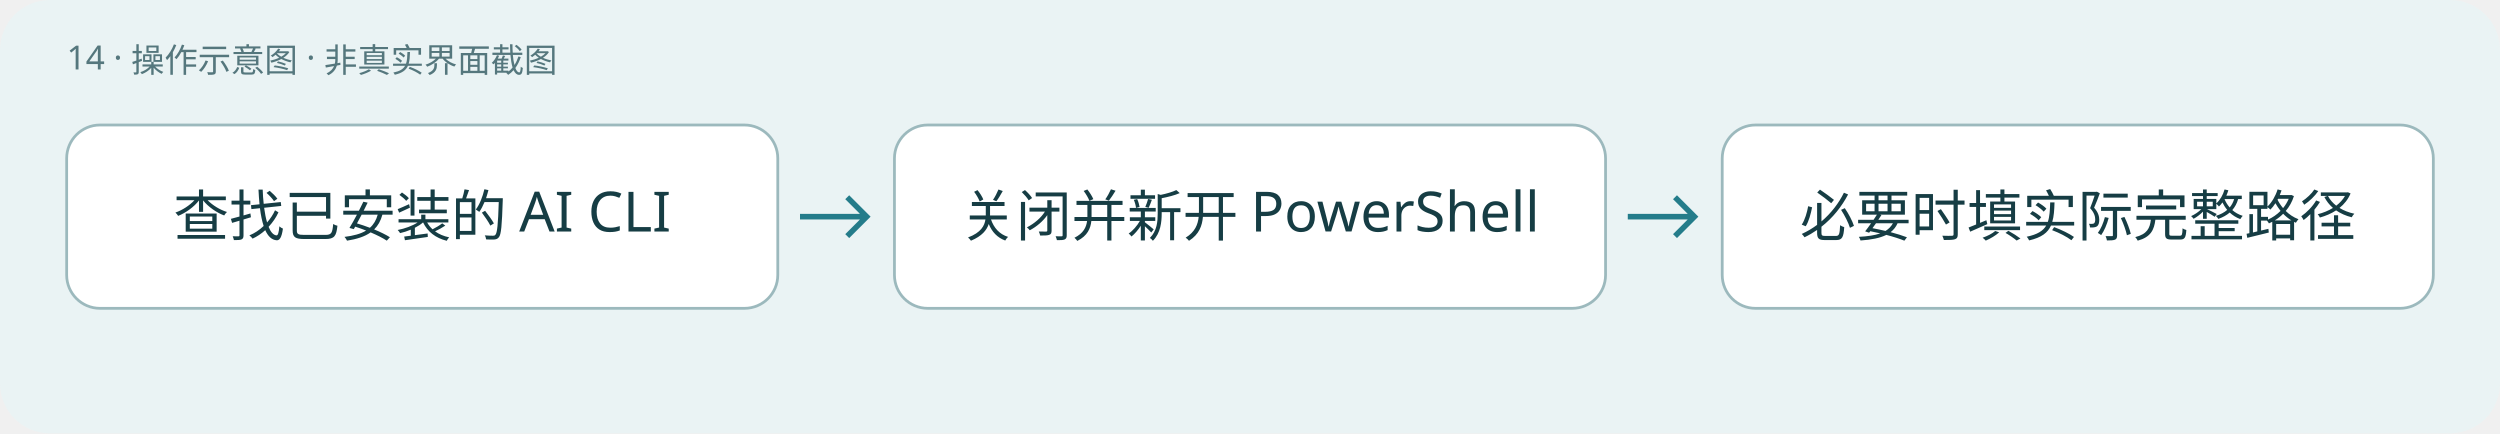
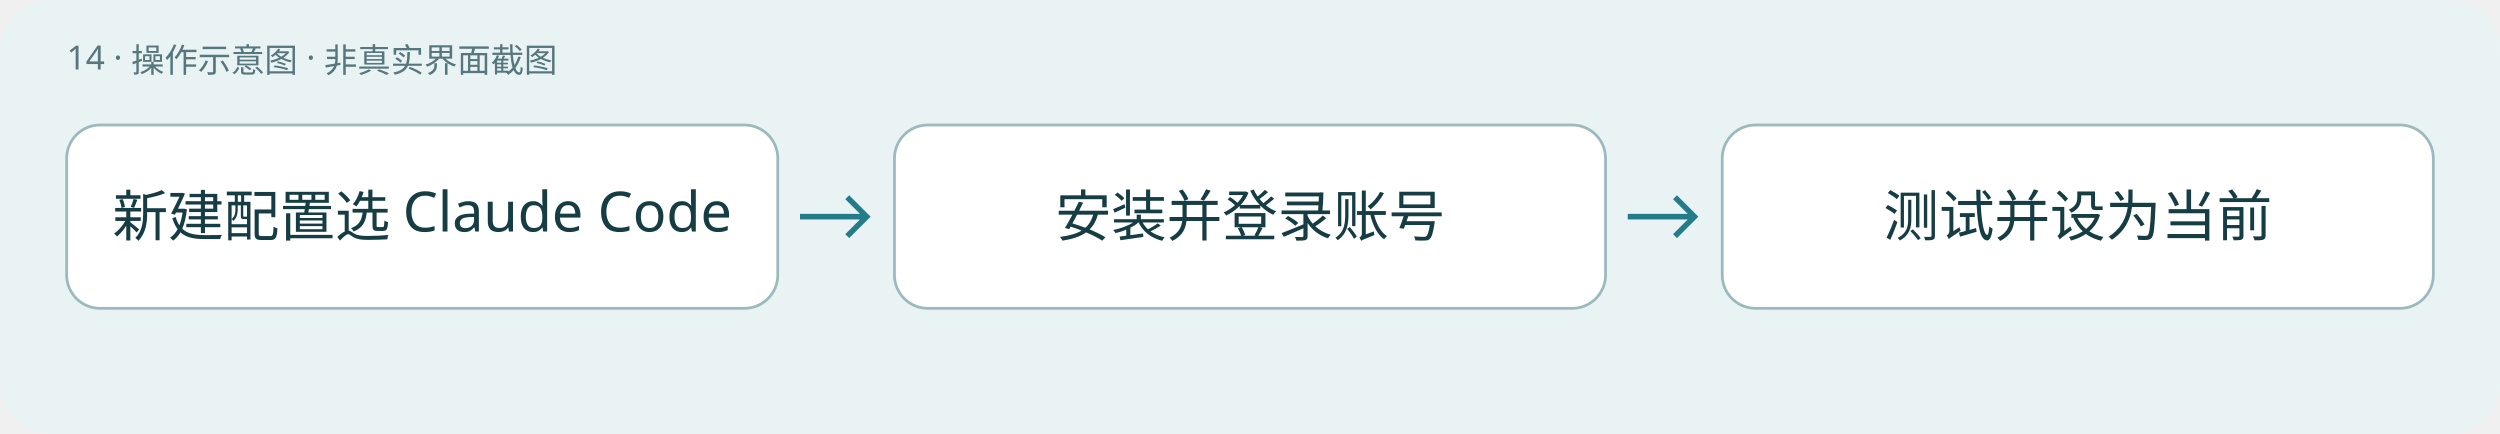
<svg xmlns="http://www.w3.org/2000/svg" viewBox="0 0 900 156" role="img">
  <rect width="900" height="156" rx="18" fill="#eaf3f4" />
  <rect x="24" y="45" width="256" height="66" rx="12" fill="white" stroke="#9cb9bd" />
-   <text x="152" y="85" text-anchor="middle" font-family="Microsoft YaHei,PingFang SC,sans-serif" font-size="20" fill="#163d44">查找已安装的 AI CLI</text>
+   <text x="152" y="85" text-anchor="middle" font-family="Microsoft YaHei,PingFang SC,sans-serif" font-size="20" fill="#163d44">新建配置选 Claude Code</text>
  <path d="M288 78 h24 m-7 -7 7 7 -7 7" fill="none" stroke="#247c8a" stroke-width="2" />
  <rect x="322" y="45" width="256" height="66" rx="12" fill="white" stroke="#9cb9bd" />
-   <text x="450" y="85" text-anchor="middle" font-family="Microsoft YaHei,PingFang SC,sans-serif" font-size="20" fill="#163d44">关闭并新开 PowerShell</text>
+   <text x="450" y="85" text-anchor="middle" font-family="Microsoft YaHei,PingFang SC,sans-serif" font-size="20" fill="#163d44">安装并登录账号</text>
  <path d="M586 78 h24 m-7 -7 7 7 -7 7" fill="none" stroke="#247c8a" stroke-width="2" />
  <rect x="620" y="45" width="256" height="66" rx="12" fill="white" stroke="#9cb9bd" />
-   <text x="748" y="85" text-anchor="middle" font-family="Microsoft YaHei,PingFang SC,sans-serif" font-size="20" fill="#163d44">必要时填实际完整路径</text>
+   <text x="748" y="85" text-anchor="middle" font-family="Microsoft YaHei,PingFang SC,sans-serif" font-size="20" fill="#163d44">测试并设为当前</text>
  <text x="24" y="25" font-family="sans-serif" font-size="12" fill="#55777d">14 · 操作示意图 · 非真实界面截图</text>
</svg>
